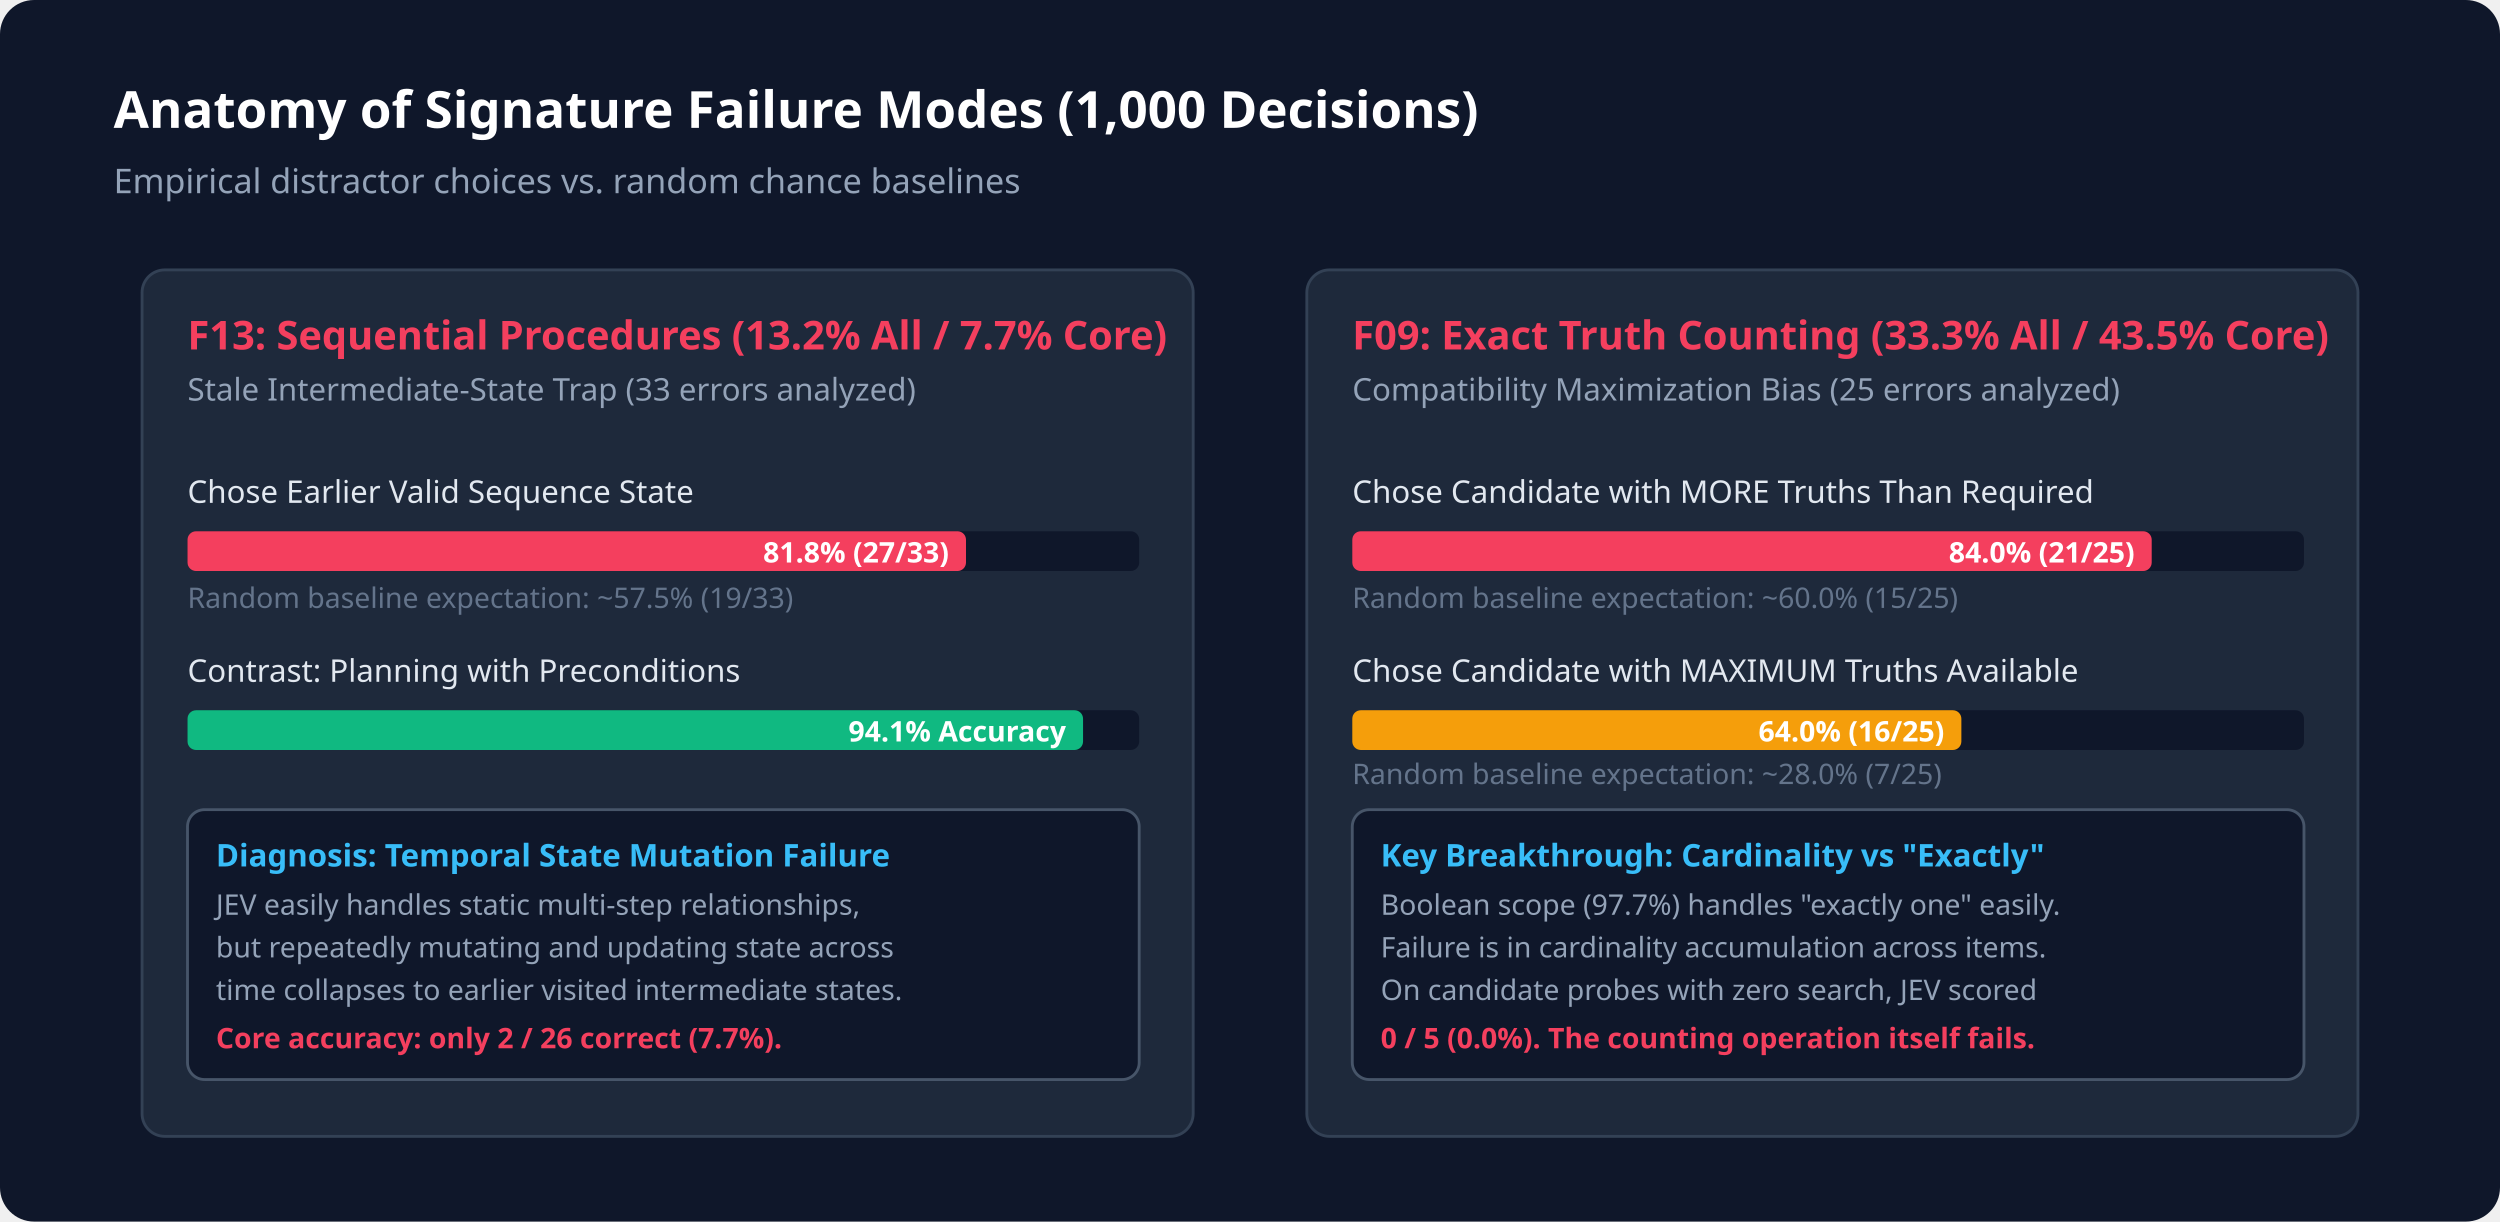
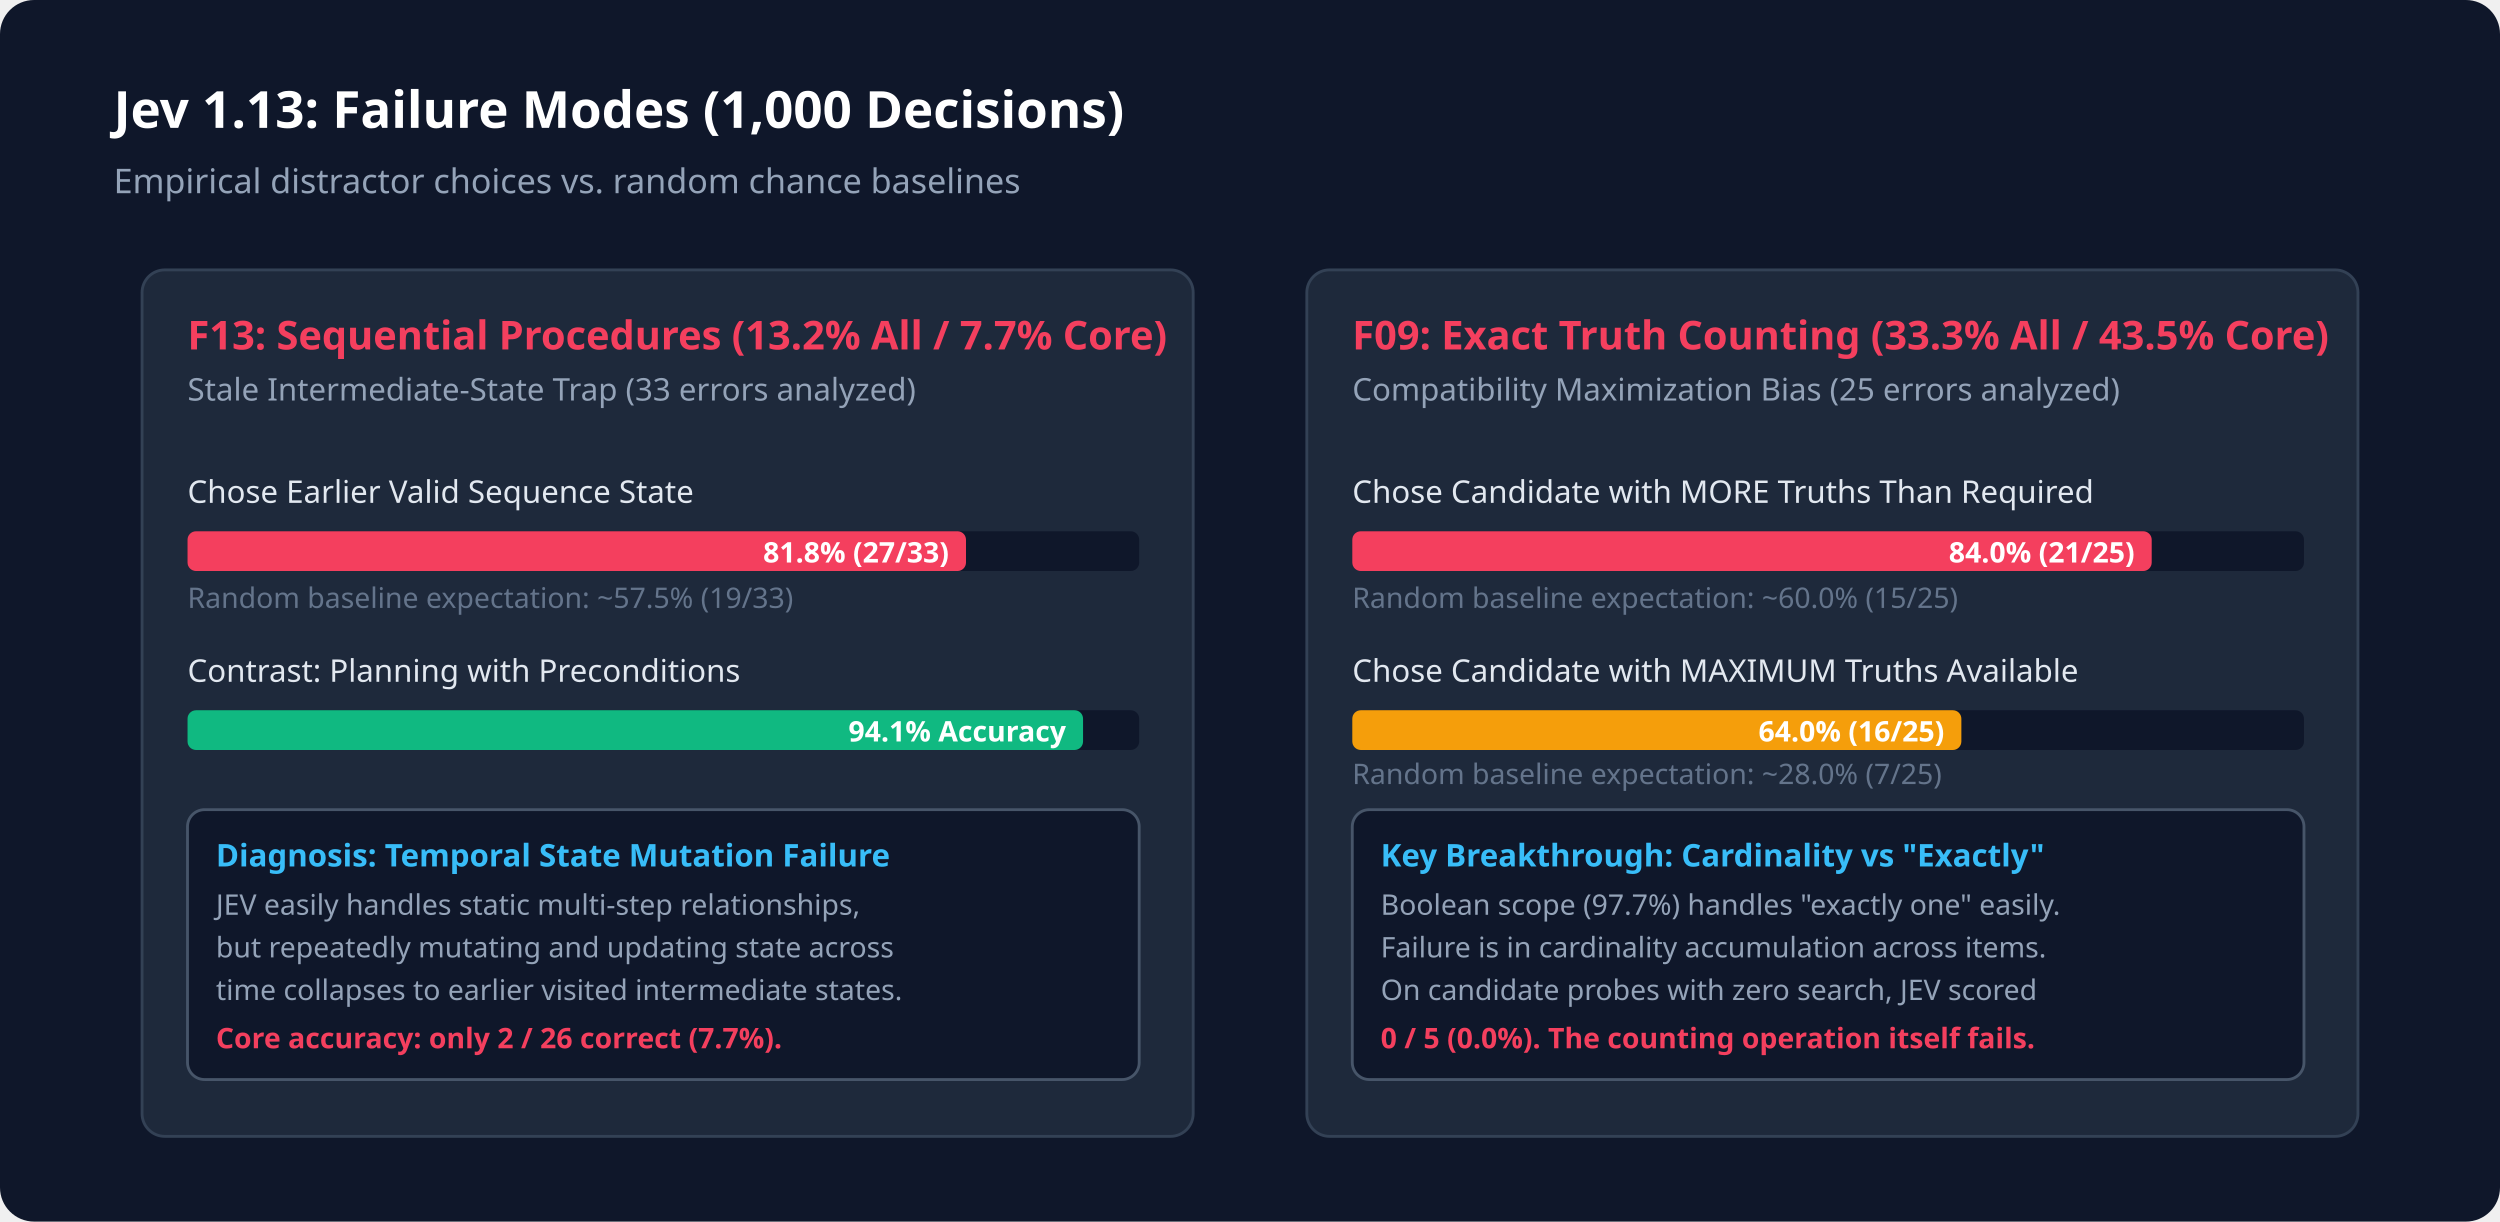
<svg xmlns="http://www.w3.org/2000/svg" viewBox="0 0 880 430" width="880" height="430">
  <rect width="880" height="430" fill="#0f172a" rx="12" />
-   <text x="40" y="45" fill="#ffffff" font-family="system-ui, sans-serif" font-size="18" font-weight="bold">Anatomy of Signature Failure Modes (1,000 Decisions)</text>
+   <text x="40" y="45" fill="#ffffff" font-family="system-ui, sans-serif" font-size="18" font-weight="bold">Jev 1.13: Failure Modes (1,000 Decisions)</text>
  <text x="40" y="68" fill="#94a3b8" font-family="system-ui, sans-serif" font-size="12">Empirical distractor choices vs. random chance baselines</text>
  <rect x="50" y="95" width="370" height="305" fill="#1e293b" rx="8" stroke="#334155" />
  <text x="66" y="123" fill="#f43f5e" font-family="system-ui, sans-serif" font-size="14" font-weight="bold">F13: Sequential Procedures (13.2% All / 7.7% Core)</text>
  <text x="66" y="141" fill="#94a3b8" font-family="system-ui, sans-serif" font-size="11">Stale Intermediate-State Trap (33 errors analyzed)</text>
  <text x="66" y="177" fill="#e2e8f0" font-family="system-ui, sans-serif" font-size="11" font-weight="500">Chose Earlier Valid Sequence State</text>
  <rect x="66" y="187" width="335" height="14" fill="#0f172a" rx="3" />
  <rect x="66" y="187" width="274.03" height="14" fill="#f43f5e" rx="3" />
  <text x="334.03" y="198" fill="#ffffff" font-family="system-ui, sans-serif" font-size="10" font-weight="bold" text-anchor="end">81.8% (27/33)</text>
  <text x="66" y="214" fill="#64748b" font-family="system-ui, sans-serif" font-size="10">Random baseline expectation: ~57.5% (19/33)</text>
  <text x="66" y="240" fill="#e2e8f0" font-family="system-ui, sans-serif" font-size="11" font-weight="500">Contrast: Planning with Preconditions</text>
  <rect x="66" y="250" width="335" height="14" fill="#0f172a" rx="3" />
  <rect x="66" y="250" width="315.235" height="14" fill="#10b981" rx="3" />
  <text x="375.235" y="261" fill="#ffffff" font-family="system-ui, sans-serif" font-size="10" font-weight="bold" text-anchor="end">94.1% Accuracy</text>
  <rect x="66" y="285" width="335" height="95" fill="#0f172a" rx="6" stroke="#475569" />
  <text x="76" y="305" fill="#38bdf8" font-family="system-ui, sans-serif" font-size="11" font-weight="bold">Diagnosis: Temporal State Mutation Failure</text>
  <text x="76" y="322" fill="#94a3b8" font-family="system-ui, sans-serif" font-size="10">JEV easily handles static multi-step relationships,</text>
  <text x="76" y="337" fill="#94a3b8" font-family="system-ui, sans-serif" font-size="10">but repeatedly mutating and updating state across</text>
  <text x="76" y="352" fill="#94a3b8" font-family="system-ui, sans-serif" font-size="10">time collapses to earlier visited intermediate states.</text>
  <text x="76" y="369" fill="#f43f5e" font-family="system-ui, sans-serif" font-size="10" font-weight="bold">Core accuracy: only 2 / 26 correct (7.7%).</text>
  <rect x="460" y="95" width="370" height="305" fill="#1e293b" rx="8" stroke="#334155" />
  <text x="476" y="123" fill="#f43f5e" font-family="system-ui, sans-serif" font-size="14" font-weight="bold">F09: Exact Truth Counting (33.3% All / 43.5% Core)</text>
  <text x="476" y="141" fill="#94a3b8" font-family="system-ui, sans-serif" font-size="11">Compatibility Maximization Bias (25 errors analyzed)</text>
  <text x="476" y="177" fill="#e2e8f0" font-family="system-ui, sans-serif" font-size="11" font-weight="500">Chose Candidate with MORE Truths Than Required</text>
  <rect x="476" y="187" width="335" height="14" fill="#0f172a" rx="3" />
  <rect x="476" y="187" width="281.4" height="14" fill="#f43f5e" rx="3" />
  <text x="751.4" y="198" fill="#ffffff" font-family="system-ui, sans-serif" font-size="10" font-weight="bold" text-anchor="end">84.0% (21/25)</text>
  <text x="476" y="214" fill="#64748b" font-family="system-ui, sans-serif" font-size="10">Random baseline expectation: ~60.0% (15/25)</text>
  <text x="476" y="240" fill="#e2e8f0" font-family="system-ui, sans-serif" font-size="11" font-weight="500">Chose Candidate with MAXIMUM Truths Available</text>
  <rect x="476" y="250" width="335" height="14" fill="#0f172a" rx="3" />
  <rect x="476" y="250" width="214.4" height="14" fill="#f59e0b" rx="3" />
  <text x="684.4" y="261" fill="#ffffff" font-family="system-ui, sans-serif" font-size="10" font-weight="bold" text-anchor="end">64.0% (16/25)</text>
  <text x="476" y="276" fill="#64748b" font-family="system-ui, sans-serif" font-size="10">Random baseline expectation: ~28.0% (7/25)</text>
  <rect x="476" y="285" width="335" height="95" fill="#0f172a" rx="6" stroke="#475569" />
  <text x="486" y="305" fill="#38bdf8" font-family="system-ui, sans-serif" font-size="11" font-weight="bold">Key Breakthrough: Cardinality vs "Exactly"</text>
  <text x="486" y="322" fill="#94a3b8" font-family="system-ui, sans-serif" font-size="10">Boolean scope (97.7%) handles "exactly one" easily.</text>
  <text x="486" y="337" fill="#94a3b8" font-family="system-ui, sans-serif" font-size="10">Failure is in cardinality accumulation across items.</text>
  <text x="486" y="352" fill="#94a3b8" font-family="system-ui, sans-serif" font-size="10">On candidate probes with zero search, JEV scored</text>
  <text x="486" y="369" fill="#f43f5e" font-family="system-ui, sans-serif" font-size="10" font-weight="bold">0 / 5 (0.0%). The counting operation itself fails.</text>
</svg>
